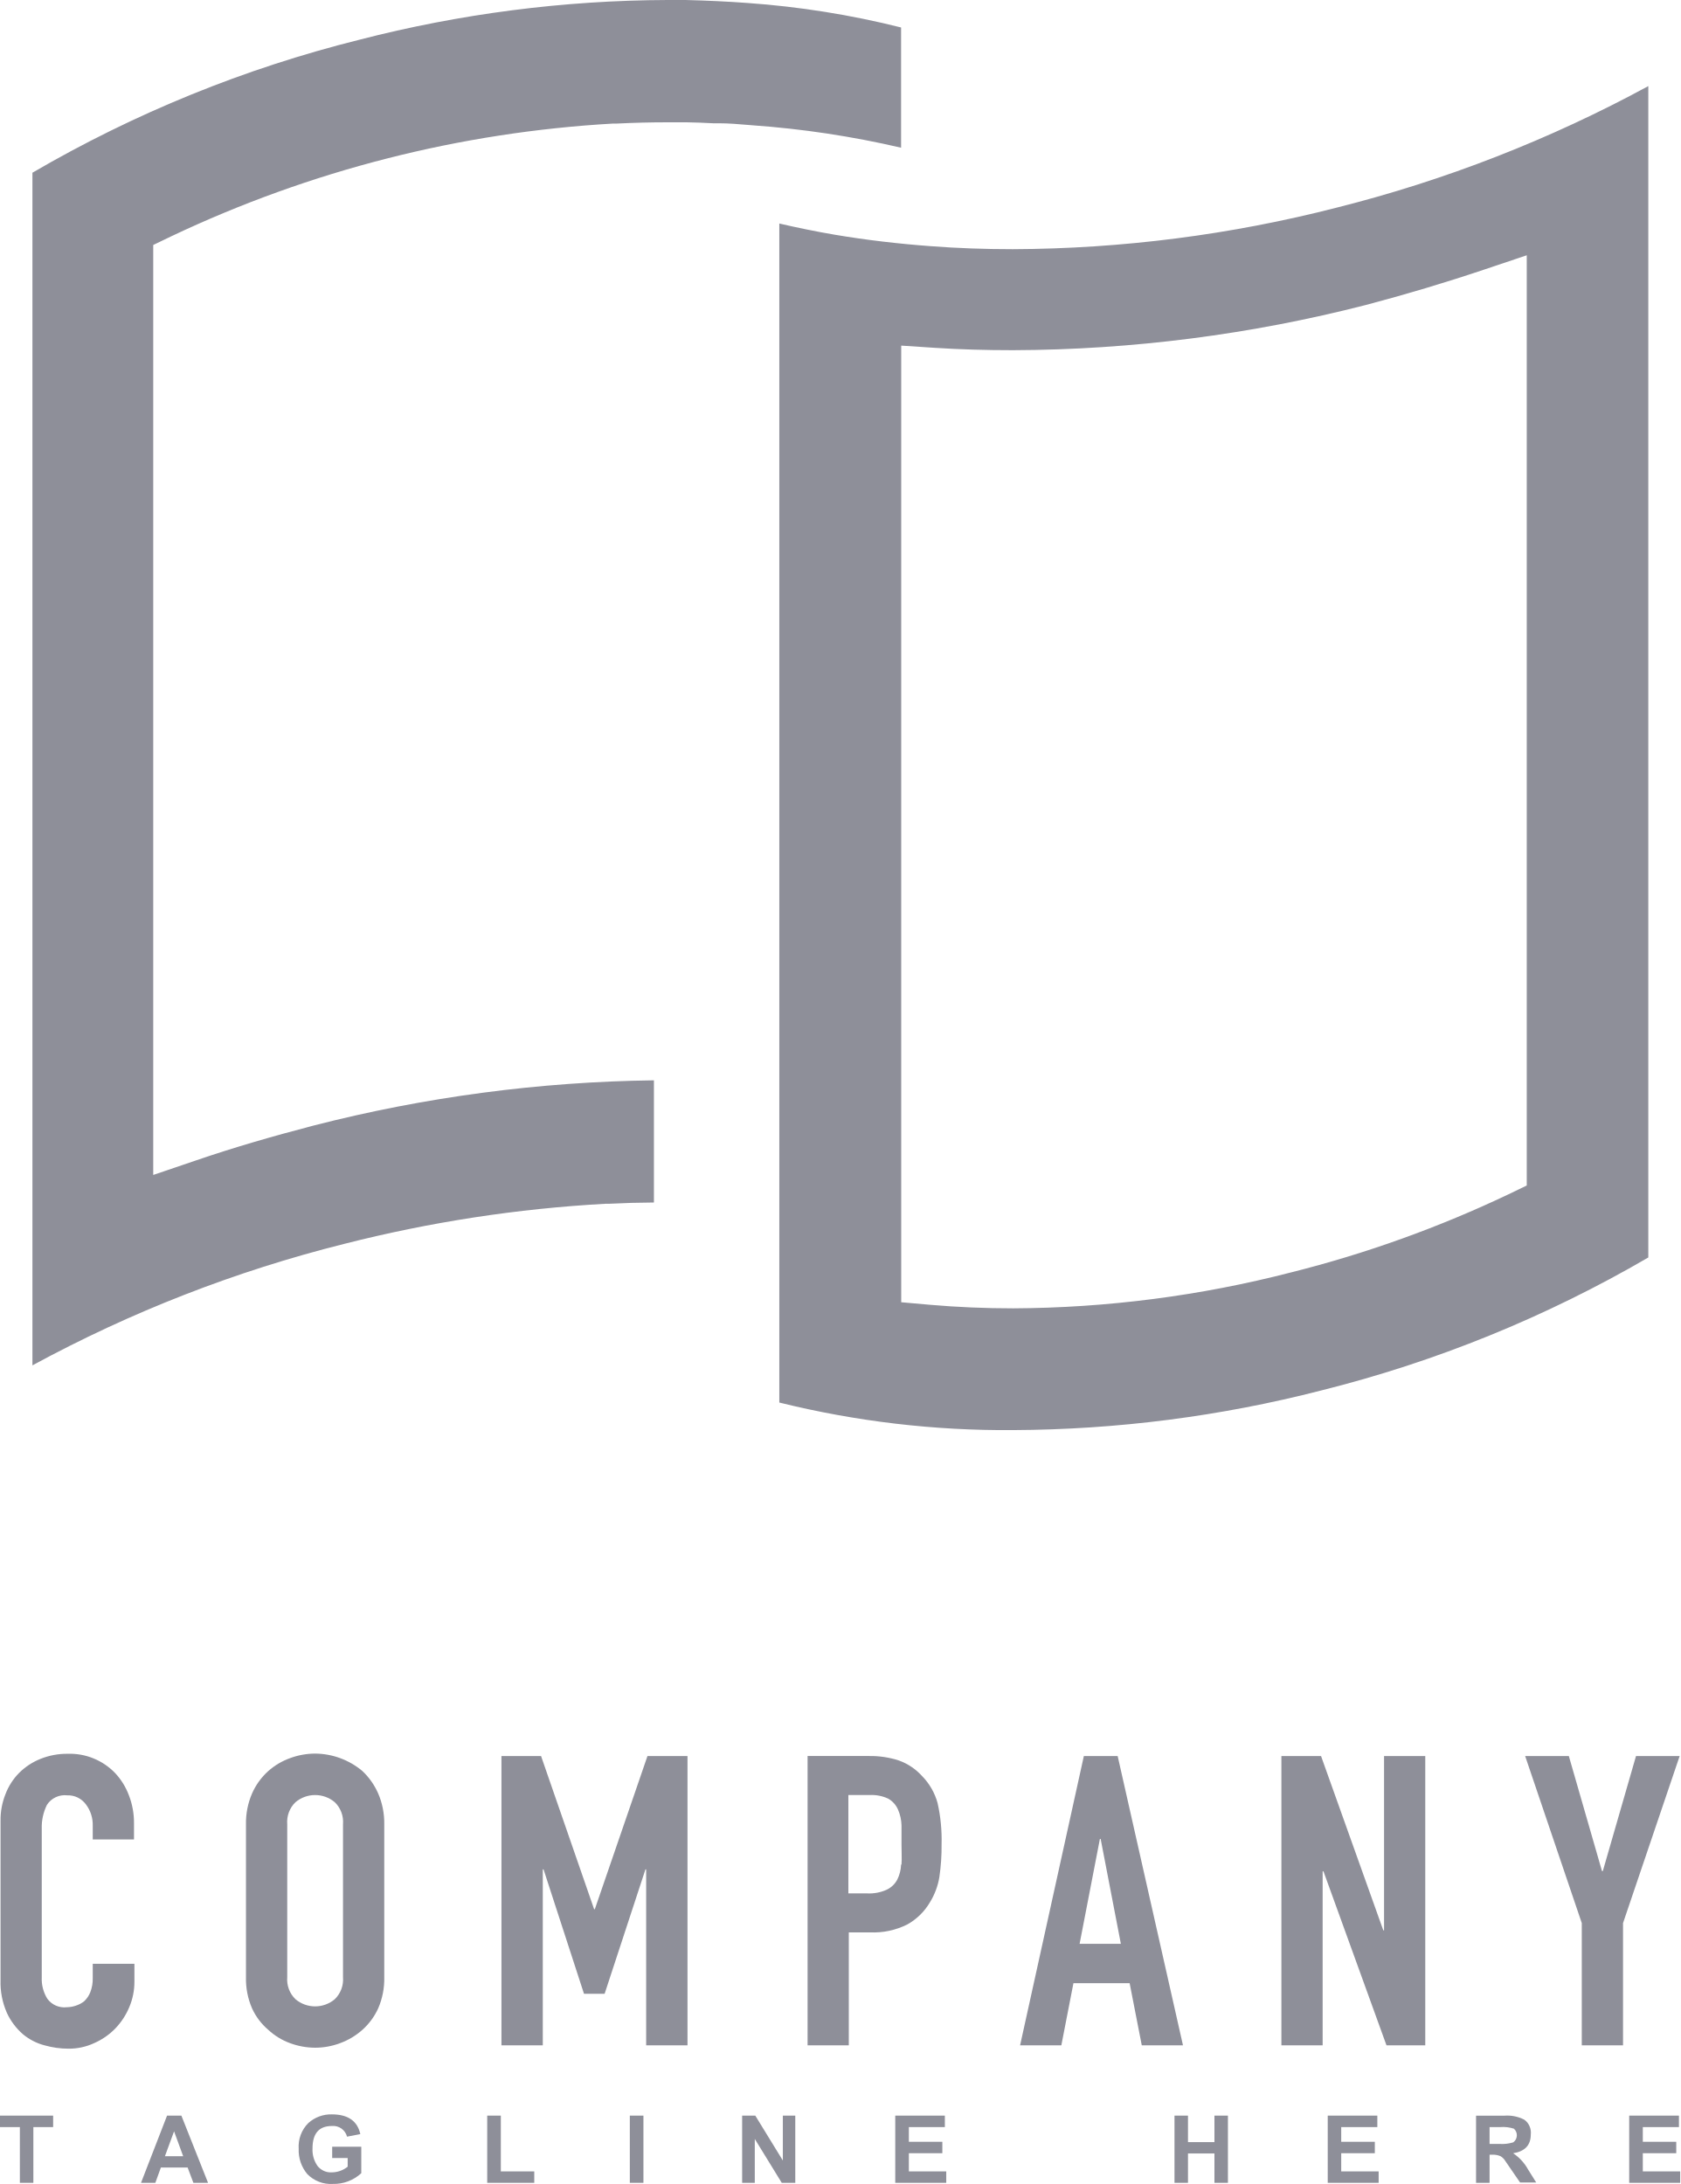
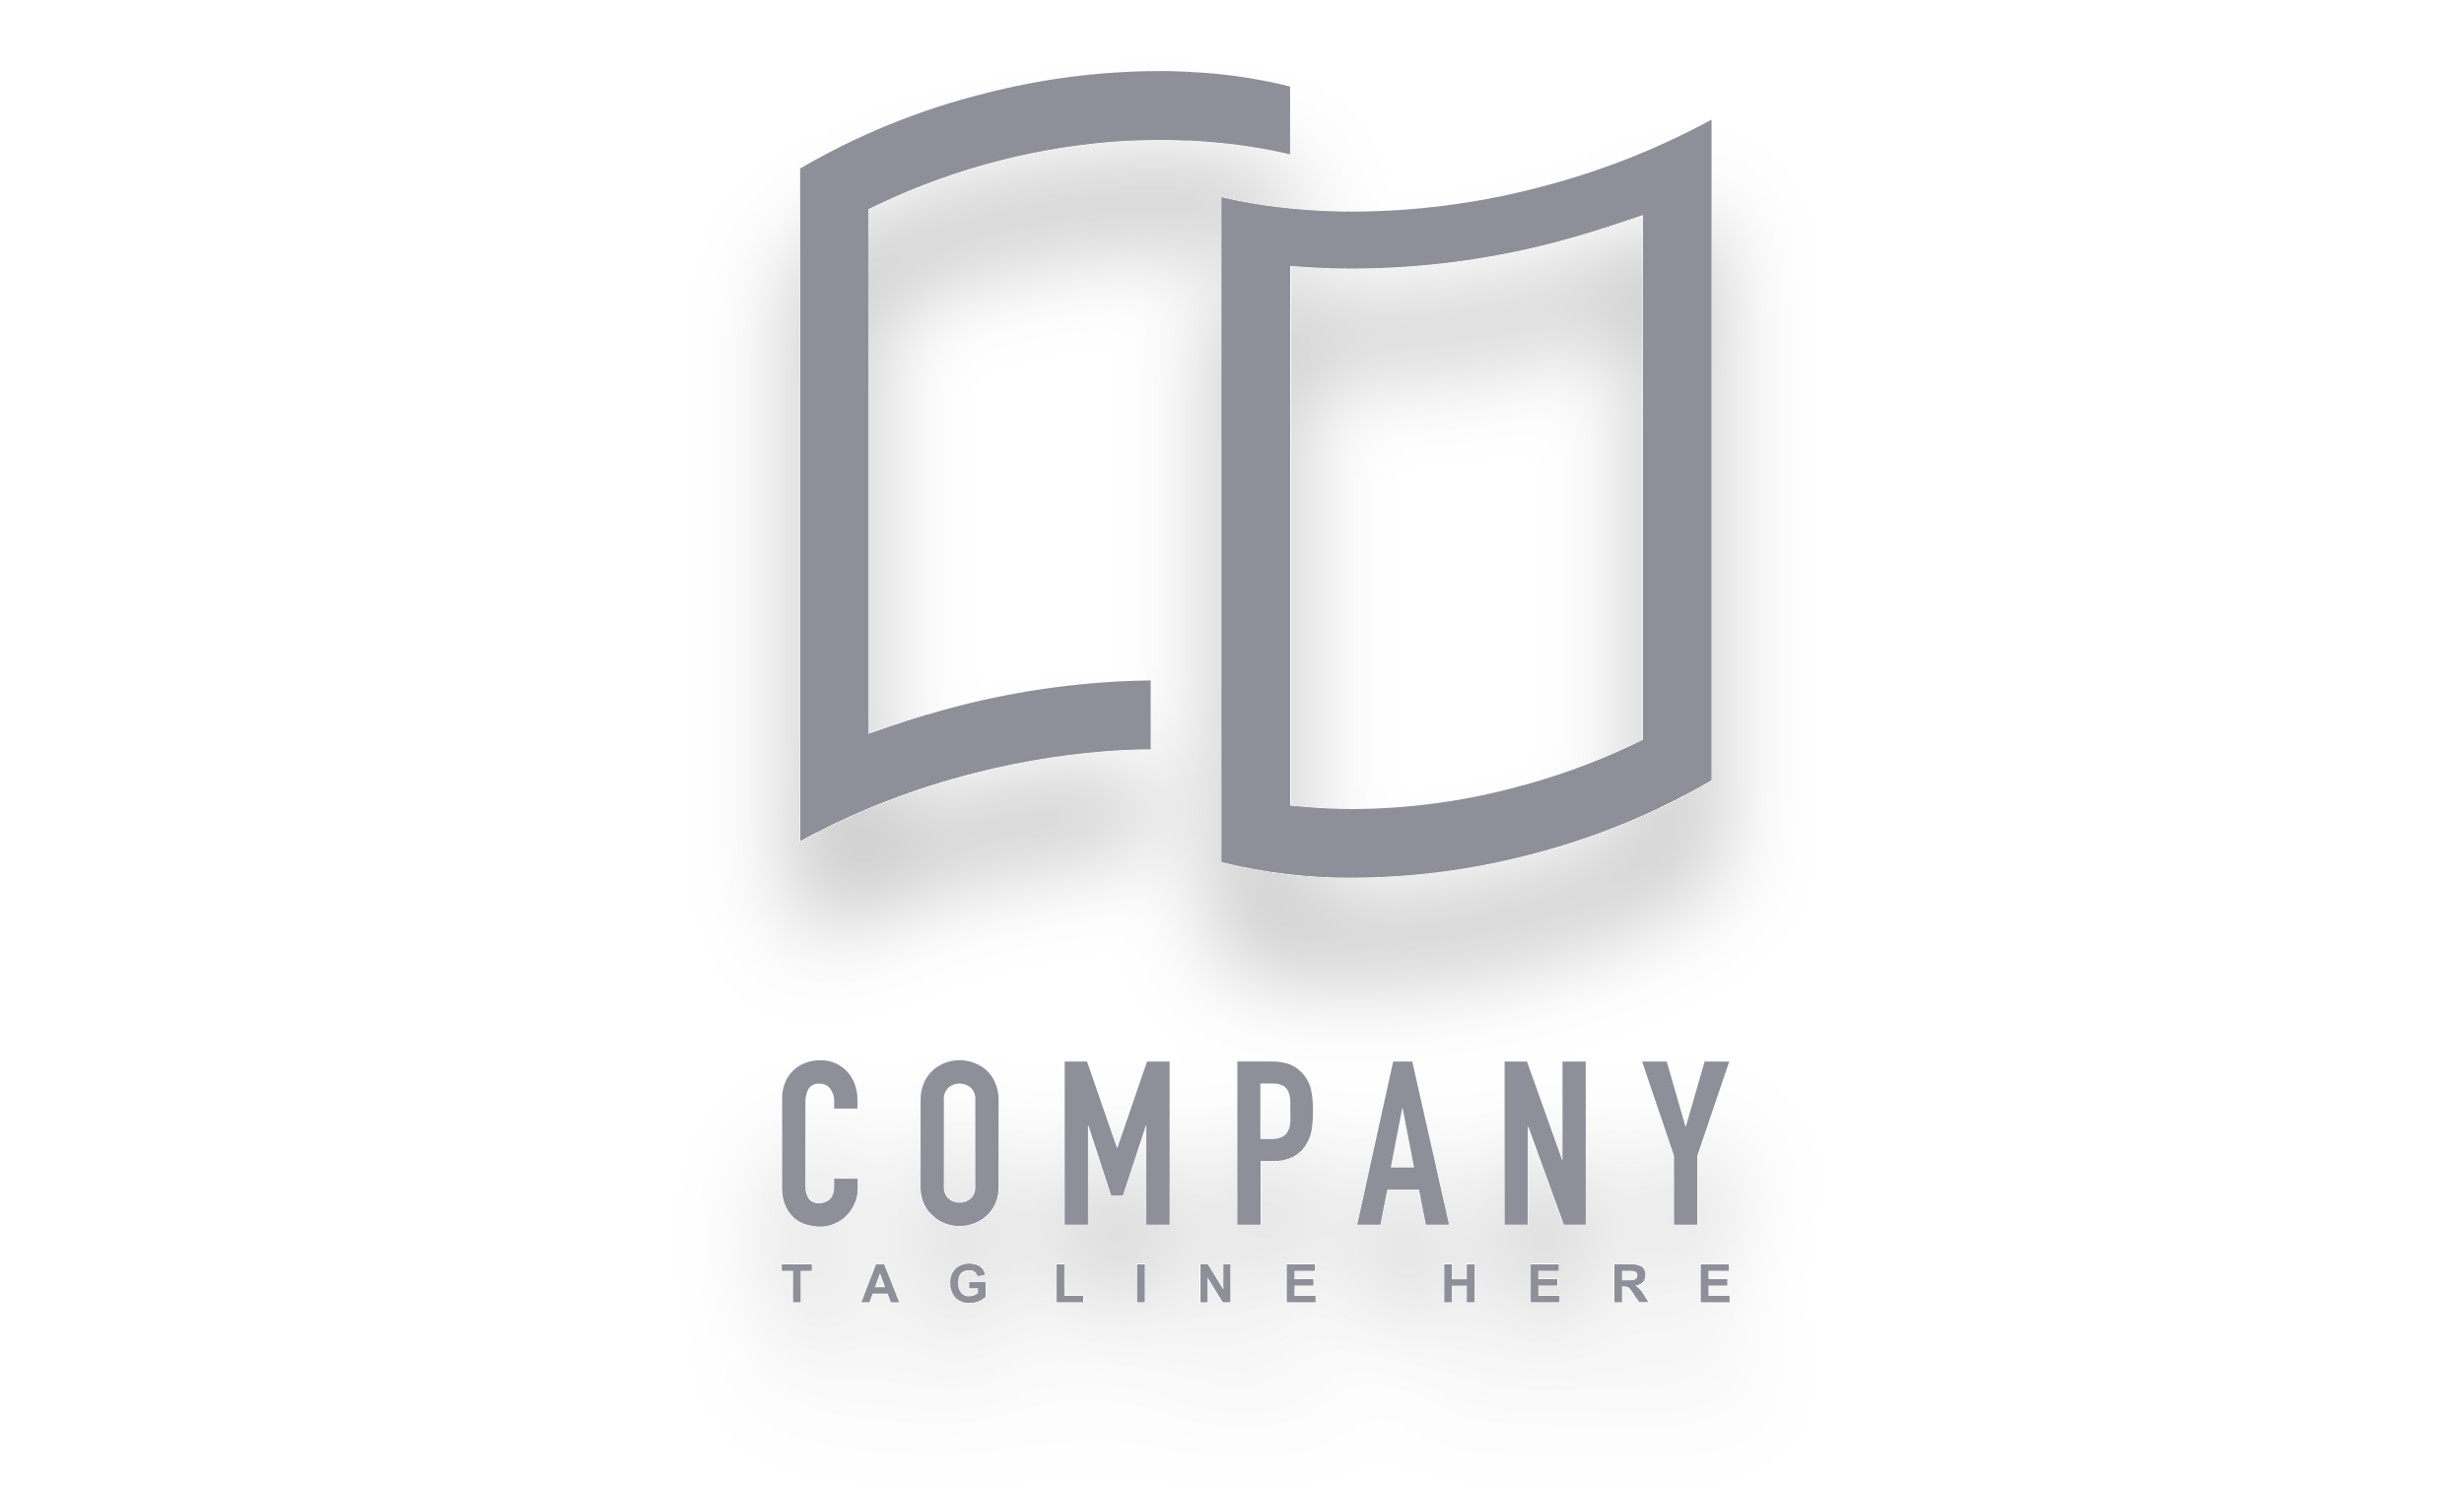
- <svg xmlns="http://www.w3.org/2000/svg" width="40" height="52" viewBox="0 0 40 52" fill="none">
-   <path fill-rule="evenodd" clip-rule="evenodd" d="M17.114 2.935H16.977C16.767 2.922 16.557 2.917 16.347 2.912H16.347H16.327H15.892C15.495 2.912 15.09 2.922 14.688 2.942C14.657 2.94 14.627 2.94 14.597 2.942C10.952 3.149 7.382 4.06 4.08 5.625L3.648 5.833V27.975L4.66 27.631C5.548 27.326 6.494 27.052 7.473 26.797C10.119 26.118 12.837 25.757 15.568 25.722V28.631C15.206 28.633 14.855 28.643 14.503 28.661H14.419C12.318 28.776 10.232 29.097 8.191 29.617C5.607 30.264 3.114 31.236 0.772 32.509V4.112C3.205 2.693 5.825 1.627 8.556 0.946C10.953 0.327 13.417 0.009 15.892 0H16.319C16.83 0.013 17.329 0.036 17.797 0.071C19.03 0.158 20.253 0.353 21.452 0.654V3.517C20.287 3.246 19.103 3.067 17.91 2.983C17.886 2.981 17.862 2.979 17.838 2.977C17.591 2.956 17.344 2.935 17.114 2.935ZM22.153 5.861C22.788 5.91 23.445 5.933 24.111 5.933C26.712 5.923 29.303 5.591 31.824 4.943C34.407 4.294 36.899 3.322 39.241 2.05V29.94C36.807 31.358 34.185 32.424 31.455 33.106C29.057 33.723 26.593 34.039 24.118 34.05C22.243 34.065 20.374 33.844 18.553 33.394V5.322C18.983 5.421 19.426 5.513 19.876 5.589C20.615 5.714 21.394 5.805 22.153 5.861ZM36.347 6.078L35.335 6.418C34.404 6.731 33.466 7.011 32.522 7.26C29.775 7.966 26.951 8.328 24.116 8.338C23.456 8.338 22.849 8.32 22.262 8.282L21.455 8.229V28.318V31.006L22.148 31.067C22.79 31.123 23.453 31.151 24.121 31.151C26.354 31.141 28.578 30.853 30.741 30.294C32.522 29.847 34.255 29.224 35.914 28.435L36.347 28.226V6.078Z" fill="#8E8F99" />
-   <path d="M2.737 42.212C2.592 42.062 2.416 41.943 2.222 41.865C2.028 41.786 1.82 41.75 1.611 41.757C1.389 41.754 1.168 41.796 0.961 41.879C0.772 41.955 0.6 42.068 0.455 42.212C0.312 42.357 0.201 42.53 0.129 42.721C0.05 42.921 0.01 43.134 0.013 43.349V47.143C0.004 47.41 0.055 47.676 0.162 47.921C0.251 48.116 0.381 48.289 0.541 48.43C0.693 48.557 0.871 48.65 1.062 48.699C1.247 48.751 1.438 48.778 1.629 48.778C1.84 48.78 2.05 48.735 2.241 48.646C2.431 48.563 2.603 48.444 2.747 48.295C2.888 48.148 3.001 47.975 3.079 47.786C3.16 47.595 3.201 47.389 3.2 47.181V46.757H2.208V47.095C2.211 47.21 2.192 47.325 2.15 47.433C2.118 47.514 2.069 47.587 2.006 47.647C1.945 47.696 1.874 47.733 1.799 47.756C1.732 47.778 1.662 47.79 1.591 47.791C1.503 47.802 1.413 47.788 1.331 47.753C1.249 47.717 1.179 47.66 1.126 47.588C1.032 47.436 0.986 47.258 0.994 47.08V43.542C0.988 43.346 1.03 43.151 1.116 42.975C1.167 42.895 1.24 42.831 1.326 42.791C1.412 42.75 1.507 42.735 1.601 42.746C1.687 42.743 1.772 42.761 1.849 42.798C1.926 42.836 1.993 42.891 2.044 42.96C2.155 43.106 2.213 43.285 2.208 43.469V43.797H3.19V43.41C3.192 43.183 3.151 42.958 3.069 42.746C2.995 42.548 2.883 42.366 2.737 42.212Z" fill="#8E8F99" />
-   <path d="M8.629 42.169C8.313 41.902 7.914 41.755 7.501 41.752C7.299 41.753 7.098 41.789 6.909 41.859C6.716 41.928 6.538 42.033 6.385 42.169C6.221 42.317 6.09 42.498 6.001 42.701C5.901 42.932 5.851 43.183 5.856 43.435V47.074C5.849 47.33 5.899 47.585 6.001 47.819C6.09 48.015 6.222 48.189 6.385 48.328C6.537 48.469 6.715 48.578 6.909 48.648C7.098 48.718 7.299 48.754 7.501 48.755C7.703 48.755 7.903 48.719 8.093 48.648C8.29 48.577 8.472 48.468 8.629 48.328C8.787 48.186 8.915 48.013 9.003 47.819C9.105 47.585 9.154 47.33 9.148 47.074V43.435C9.152 43.183 9.103 42.932 9.003 42.701C8.915 42.5 8.788 42.319 8.629 42.169ZM8.166 47.074C8.174 47.171 8.161 47.269 8.127 47.36C8.093 47.451 8.039 47.533 7.969 47.601C7.838 47.711 7.673 47.771 7.502 47.771C7.331 47.771 7.166 47.711 7.035 47.601C6.965 47.533 6.911 47.451 6.877 47.36C6.843 47.269 6.83 47.171 6.838 47.074V43.435C6.83 43.339 6.843 43.241 6.877 43.15C6.911 43.059 6.965 42.976 7.035 42.909C7.166 42.799 7.331 42.739 7.502 42.739C7.673 42.739 7.838 42.799 7.969 42.909C8.039 42.976 8.093 43.059 8.127 43.15C8.161 43.241 8.174 43.339 8.166 43.435V47.074Z" fill="#8E8F99" />
-   <path d="M16.367 48.699V41.811H15.414L14.161 45.457H14.144L12.881 41.811H11.938V48.699H12.922V44.509H12.94L13.903 47.471H14.394L15.366 44.509H15.383V48.699H16.367Z" fill="#8E8F99" />
-   <path d="M21.958 42.294C21.806 42.124 21.615 41.994 21.401 41.917C21.171 41.842 20.93 41.806 20.688 41.81H19.226V48.699H20.207V46.009H20.713C21.02 46.023 21.324 45.958 21.599 45.821C21.822 45.697 22.008 45.515 22.138 45.294C22.251 45.111 22.328 44.907 22.363 44.694C22.401 44.435 22.419 44.173 22.416 43.911C22.425 43.58 22.393 43.249 22.32 42.927C22.254 42.688 22.13 42.471 21.958 42.294ZM21.452 44.394C21.448 44.519 21.417 44.641 21.361 44.753C21.305 44.859 21.216 44.943 21.108 44.994C20.963 45.059 20.804 45.089 20.645 45.081H20.197V42.739H20.703C20.856 42.731 21.008 42.761 21.146 42.825C21.247 42.883 21.328 42.972 21.376 43.079C21.43 43.2 21.459 43.331 21.462 43.463C21.462 43.608 21.462 43.761 21.462 43.921C21.462 44.081 21.472 44.247 21.462 44.394H21.452Z" fill="#8E8F99" />
-   <path d="M26.608 41.811H25.803L24.285 48.699H25.267L25.555 47.219H26.893L27.182 48.699H28.163L26.608 41.811ZM25.702 46.281L26.185 43.784H26.203L26.684 46.281H25.702Z" fill="#8E8F99" />
-   <path d="M32.95 45.961H32.932L31.45 41.811H30.506V48.699H31.488V44.557H31.508L33.008 48.699H33.931V41.811H32.95V45.961Z" fill="#8E8F99" />
-   <path d="M38.948 41.811L38.158 44.549H38.138L37.349 41.811H36.309L37.657 45.788V48.699H38.639V45.788L39.987 41.811H38.948Z" fill="#8E8F99" />
-   <path d="M0 50.645H0.473V51.972H0.794V50.645H1.265V50.372H0V50.645Z" fill="#8E8F99" />
-   <path d="M3.977 50.372L3.357 51.972H3.698L3.83 51.608H4.467L4.604 51.972H4.953L4.318 50.372H3.977ZM3.926 51.339L4.144 50.746L4.361 51.339H3.926Z" fill="#8E8F99" />
-   <path d="M7.908 51.382H8.277V51.588C8.169 51.675 8.036 51.722 7.898 51.723C7.833 51.727 7.769 51.715 7.71 51.688C7.651 51.661 7.599 51.621 7.559 51.57C7.474 51.449 7.432 51.302 7.44 51.153C7.44 50.797 7.594 50.619 7.9 50.619C7.981 50.611 8.062 50.633 8.128 50.679C8.194 50.726 8.242 50.795 8.262 50.873L8.578 50.812C8.51 50.5 8.285 50.342 7.9 50.342C7.695 50.337 7.495 50.41 7.341 50.548C7.261 50.628 7.198 50.724 7.159 50.83C7.119 50.937 7.103 51.05 7.111 51.163C7.102 51.382 7.175 51.597 7.316 51.764C7.394 51.844 7.489 51.907 7.594 51.947C7.699 51.988 7.811 52.005 7.923 51.998C8.173 52.005 8.417 51.913 8.601 51.743V51.113H7.908V51.382Z" fill="#8E8F99" />
-   <path d="M11.923 50.372H11.599V51.972H12.719V51.7H11.923V50.372Z" fill="#8E8F99" />
-   <path d="M15.318 50.372H14.994V51.972H15.318V50.372Z" fill="#8E8F99" />
-   <path d="M18.637 51.441L17.981 50.372H17.668V51.972H17.969V50.927L18.611 51.972H18.933V50.372H18.637V51.441Z" fill="#8E8F99" />
-   <path d="M21.637 51.267H22.434V50.995H21.637V50.645H22.494V50.372H21.313V51.972H22.527V51.7H21.637V51.267Z" fill="#8E8F99" />
-   <path d="M28.912 51.003H28.282V50.372H27.961V51.972H28.282V51.273H28.912V51.972H29.233V50.372H28.912V51.003Z" fill="#8E8F99" />
-   <path d="M31.93 51.267H32.73V50.995H31.93V50.645H32.79V50.372H31.609V51.972H32.821V51.7H31.93V51.267Z" fill="#8E8F99" />
-   <path d="M36.023 51.268C36.301 51.224 36.443 51.077 36.443 50.823C36.451 50.755 36.441 50.686 36.413 50.623C36.386 50.56 36.342 50.506 36.286 50.467C36.142 50.394 35.98 50.361 35.818 50.373H35.14V51.972H35.462V51.303H35.525C35.593 51.299 35.662 51.311 35.725 51.339C35.772 51.368 35.811 51.408 35.839 51.456L36.188 51.964H36.572L36.377 51.652C36.291 51.497 36.17 51.366 36.023 51.268ZM35.699 51.046H35.462V50.645H35.715C35.825 50.636 35.936 50.649 36.041 50.683C36.064 50.703 36.083 50.729 36.095 50.758C36.107 50.787 36.113 50.818 36.111 50.849C36.11 50.88 36.101 50.911 36.087 50.938C36.072 50.966 36.051 50.99 36.026 51.008C35.92 51.041 35.81 51.053 35.699 51.046Z" fill="#8E8F99" />
-   <path d="M39.11 51.267H39.906V50.995H39.11V50.645H39.97V50.372H38.786V51.972H40V51.7H39.11V51.267Z" fill="#8E8F99" />
+ <svg xmlns="http://www.w3.org/2000/svg" width="104" height="63" viewBox="0 0 104 63" fill="none">
+   <g filter="url(#filter0_d_520095_565)">
+     <path fill-rule="evenodd" clip-rule="evenodd" d="M50.114 5.935H49.977C49.767 5.922 49.557 5.917 49.347 5.912H49.347H49.327H48.892C48.495 5.912 48.09 5.922 47.688 5.942C47.657 5.94 47.627 5.94 47.597 5.942C43.952 6.149 40.382 7.06 37.081 8.625L36.648 8.833V30.975L37.66 30.631C38.548 30.326 39.494 30.052 40.473 29.797C43.119 29.118 45.837 28.757 48.568 28.722V31.631C48.206 31.633 47.855 31.643 47.503 31.661H47.419C45.318 31.776 43.232 32.097 41.191 32.617C38.607 33.264 36.114 34.236 33.772 35.509V7.112C36.205 5.693 38.825 4.627 41.556 3.946C43.953 3.327 46.417 3.009 48.892 3H49.319C49.83 3.013 50.329 3.036 50.797 3.071C52.03 3.158 53.253 3.353 54.452 3.654V6.517C53.287 6.246 52.103 6.067 50.91 5.983C50.886 5.981 50.862 5.979 50.838 5.977C50.591 5.956 50.344 5.935 50.114 5.935ZM55.153 8.861C55.788 8.91 56.446 8.933 57.111 8.933C59.712 8.923 62.303 8.591 64.824 7.943C67.407 7.294 69.899 6.322 72.241 5.05V32.94C69.807 34.358 67.185 35.424 64.455 36.106C62.057 36.723 59.593 37.039 57.118 37.05C55.243 37.065 53.374 36.844 51.553 36.394V8.322C51.983 8.421 52.426 8.513 52.876 8.589C53.615 8.714 54.394 8.805 55.153 8.861ZM69.347 9.078L68.335 9.418C67.404 9.731 66.466 10.011 65.522 10.26C62.775 10.966 59.951 11.328 57.116 11.338C56.456 11.338 55.849 11.32 55.262 11.282L54.455 11.229V31.318V34.006L55.148 34.067C55.79 34.123 56.453 34.151 57.121 34.151C59.354 34.141 61.578 33.853 63.741 33.294C65.522 32.847 67.255 32.224 68.915 31.435L69.347 31.226V9.078Z" fill="#8E8F99" />
+     <path d="M35.737 45.212C35.592 45.062 35.416 44.943 35.222 44.865C35.028 44.786 34.82 44.75 34.611 44.757C34.389 44.754 34.168 44.796 33.961 44.879C33.772 44.955 33.6 45.068 33.455 45.212C33.312 45.357 33.201 45.53 33.129 45.721C33.05 45.921 33.01 46.134 33.013 46.349V50.143C33.004 50.41 33.055 50.676 33.162 50.921C33.251 51.116 33.381 51.289 33.541 51.43C33.693 51.557 33.871 51.65 34.062 51.699C34.247 51.751 34.438 51.778 34.629 51.778C34.84 51.78 35.05 51.735 35.241 51.646C35.431 51.563 35.603 51.444 35.747 51.295C35.888 51.148 36.001 50.975 36.079 50.786C36.16 50.595 36.201 50.389 36.2 50.181V49.757H35.208V50.095C35.211 50.21 35.192 50.325 35.15 50.433C35.118 50.514 35.069 50.587 35.006 50.647C34.945 50.696 34.874 50.733 34.799 50.756C34.732 50.778 34.662 50.79 34.591 50.791C34.503 50.802 34.413 50.788 34.331 50.753C34.249 50.717 34.179 50.66 34.126 50.588C34.032 50.436 33.986 50.258 33.994 50.08V46.542C33.988 46.346 34.03 46.151 34.116 45.975C34.167 45.895 34.24 45.831 34.326 45.791C34.412 45.75 34.507 45.735 34.601 45.746C34.687 45.743 34.772 45.761 34.849 45.798C34.926 45.836 34.993 45.891 35.044 45.96C35.155 46.106 35.213 46.285 35.208 46.469V46.797H36.19V46.41C36.192 46.183 36.151 45.958 36.069 45.746C35.995 45.548 35.883 45.366 35.737 45.212Z" fill="#8E8F99" />
+     <path d="M41.629 45.169C41.313 44.902 40.914 44.755 40.501 44.752C40.299 44.753 40.098 44.789 39.909 44.859C39.716 44.928 39.538 45.033 39.385 45.169C39.221 45.317 39.09 45.498 39.001 45.701C38.901 45.932 38.852 46.183 38.856 46.435V50.074C38.849 50.33 38.899 50.585 39.001 50.819C39.09 51.015 39.221 51.189 39.385 51.328C39.537 51.469 39.715 51.578 39.909 51.648C40.098 51.718 40.299 51.754 40.501 51.755C40.703 51.755 40.903 51.719 41.093 51.648C41.29 51.577 41.472 51.468 41.629 51.328C41.787 51.186 41.914 51.013 42.003 50.819C42.105 50.585 42.154 50.33 42.148 50.074V46.435C42.152 46.183 42.103 45.932 42.003 45.701C41.915 45.5 41.788 45.319 41.629 45.169ZM41.166 50.074C41.174 50.171 41.161 50.269 41.127 50.36C41.093 50.451 41.039 50.533 40.969 50.601C40.838 50.711 40.672 50.771 40.502 50.771C40.331 50.771 40.166 50.711 40.035 50.601C39.965 50.533 39.911 50.451 39.877 50.36C39.843 50.269 39.83 50.171 39.838 50.074V46.435C39.83 46.339 39.843 46.241 39.877 46.15C39.911 46.059 39.965 45.976 40.035 45.909C40.166 45.799 40.331 45.739 40.502 45.739C40.672 45.739 40.838 45.799 40.969 45.909C41.039 45.976 41.093 46.059 41.127 46.15C41.161 46.241 41.174 46.339 41.166 46.435V50.074Z" fill="#8E8F99" />
+     <path d="M49.367 51.699V44.811H48.414L47.161 48.457H47.144L45.881 44.811H44.938V51.699H45.922V47.509H45.94L46.903 50.471H47.394L48.365 47.509H48.383V51.699H49.367Z" fill="#8E8F99" />
+     <path d="M54.958 45.294C54.806 45.124 54.615 44.994 54.401 44.917C54.171 44.842 53.93 44.806 53.688 44.81H52.226V51.699H53.208V49.009H53.713C54.02 49.023 54.324 48.958 54.599 48.821C54.822 48.697 55.008 48.515 55.138 48.294C55.251 48.111 55.328 47.907 55.363 47.694C55.401 47.435 55.419 47.173 55.416 46.911C55.425 46.58 55.393 46.249 55.32 45.927C55.254 45.688 55.13 45.471 54.958 45.294ZM54.452 47.394C54.448 47.519 54.417 47.641 54.361 47.753C54.305 47.859 54.216 47.943 54.108 47.994C53.963 48.059 53.804 48.089 53.645 48.081H53.197V45.739H53.703C53.856 45.731 54.008 45.761 54.146 45.825C54.248 45.883 54.328 45.972 54.376 46.079C54.43 46.2 54.459 46.331 54.462 46.463C54.462 46.608 54.462 46.761 54.462 46.921C54.462 47.081 54.472 47.247 54.462 47.394H54.452Z" fill="#8E8F99" />
+     <path d="M59.608 44.811H58.803L57.285 51.699H58.267L58.555 50.219H59.894L60.182 51.699H61.163L59.608 44.811ZM58.702 49.281L59.185 46.784H59.203L59.684 49.281H58.702Z" fill="#8E8F99" />
+     <path d="M65.95 48.961H65.932L64.45 44.811H63.506V51.699H64.487V47.557H64.508L66.008 51.699H66.931V44.811H65.95V48.961Z" fill="#8E8F99" />
+     <path d="M71.948 44.811L71.158 47.549H71.138L70.349 44.811H69.309L70.657 48.788V51.699H71.639V48.788L72.987 44.811H71.948Z" fill="#8E8F99" />
+     <path d="M33 53.645H33.473V54.972H33.794V53.645H34.265V53.372H33V53.645Z" fill="#8E8F99" />
+     <path d="M36.977 53.372L36.357 54.972H36.698L36.83 54.608H37.468L37.604 54.972H37.953L37.318 53.372H36.977ZM36.926 54.339L37.144 53.746L37.361 54.339H36.926Z" fill="#8E8F99" />
+     <path d="M40.908 54.382H41.277V54.588C41.169 54.675 41.036 54.722 40.898 54.723C40.833 54.727 40.769 54.715 40.71 54.688C40.651 54.661 40.599 54.621 40.559 54.57C40.474 54.449 40.432 54.302 40.44 54.153C40.44 53.797 40.594 53.619 40.9 53.619C40.981 53.611 41.062 53.633 41.128 53.679C41.194 53.726 41.242 53.795 41.262 53.873L41.578 53.812C41.51 53.5 41.285 53.342 40.9 53.342C40.695 53.337 40.495 53.41 40.341 53.548C40.261 53.628 40.198 53.724 40.159 53.83C40.119 53.937 40.103 54.05 40.111 54.163C40.102 54.382 40.175 54.597 40.316 54.764C40.394 54.844 40.489 54.907 40.594 54.947C40.699 54.988 40.811 55.005 40.923 54.998C41.173 55.005 41.416 54.913 41.601 54.743V54.113H40.908V54.382Z" fill="#8E8F99" />
+     <path d="M44.923 53.372H44.599V54.972H45.719V54.7H44.923V53.372Z" fill="#8E8F99" />
+     <path d="M48.318 53.372H47.994V54.972H48.318V53.372Z" fill="#8E8F99" />
+     <path d="M51.636 54.441L50.981 53.372H50.668V54.972H50.969V53.927L51.611 54.972H51.932V53.372H51.636V54.441Z" fill="#8E8F99" />
+     <path d="M54.637 54.267H55.434V53.995H54.637V53.645H55.494V53.372H54.313V54.972H55.527V54.7H54.637V54.267Z" fill="#8E8F99" />
+     <path d="M61.912 54.003H61.282V53.372H60.961V54.972H61.282V54.273H61.912V54.972H62.233V53.372H61.912V54.003Z" fill="#8E8F99" />
+     <path d="M64.93 54.267H65.73V53.995H64.93V53.645H65.79V53.372H64.609V54.972H65.821V54.7H64.93V54.267Z" fill="#8E8F99" />
+     <path d="M69.023 54.268C69.302 54.224 69.443 54.077 69.443 53.823C69.451 53.755 69.441 53.686 69.413 53.623C69.386 53.56 69.342 53.506 69.286 53.467C69.141 53.394 68.98 53.361 68.818 53.373H68.14V54.972H68.462V54.303H68.525C68.593 54.299 68.662 54.311 68.725 54.339C68.772 54.368 68.811 54.408 68.839 54.456L69.188 54.964H69.572L69.377 54.652C69.291 54.497 69.17 54.366 69.023 54.268ZM68.699 54.046H68.462V53.645H68.715C68.825 53.636 68.936 53.649 69.041 53.683C69.064 53.703 69.083 53.729 69.095 53.758C69.107 53.787 69.113 53.818 69.111 53.849C69.11 53.88 69.101 53.911 69.087 53.938C69.072 53.966 69.051 53.99 69.026 54.008C68.92 54.041 68.81 54.053 68.699 54.046Z" fill="#8E8F99" />
+     <path d="M72.11 54.267H72.906V53.995H72.11V53.645H72.97V53.372H71.786V54.972H73V54.7H72.11V54.267Z" fill="#8E8F99" />
+   </g>
+   <defs>
+     <filter id="filter0_d_520095_565" x="-4" y="0" width="112" height="64" filterUnits="userSpaceOnUse" color-interpolation-filters="sRGB">
+       <feFlood flood-opacity="0" result="BackgroundImageFix" />
+       <feColorMatrix in="SourceAlpha" type="matrix" values="0 0 0 0 0 0 0 0 0 0 0 0 0 0 0 0 0 0 127 0" result="hardAlpha" />
+       <feOffset dy="4" />
+       <feGaussianBlur stdDeviation="2" />
+       <feComposite in2="hardAlpha" operator="out" />
+       <feColorMatrix type="matrix" values="0 0 0 0 0 0 0 0 0 0 0 0 0 0 0 0 0 0 0.25 0" />
+       <feBlend mode="normal" in2="BackgroundImageFix" result="effect1_dropShadow_520095_565" />
+       <feBlend mode="normal" in="SourceGraphic" in2="effect1_dropShadow_520095_565" result="shape" />
+     </filter>
+   </defs>
</svg>
